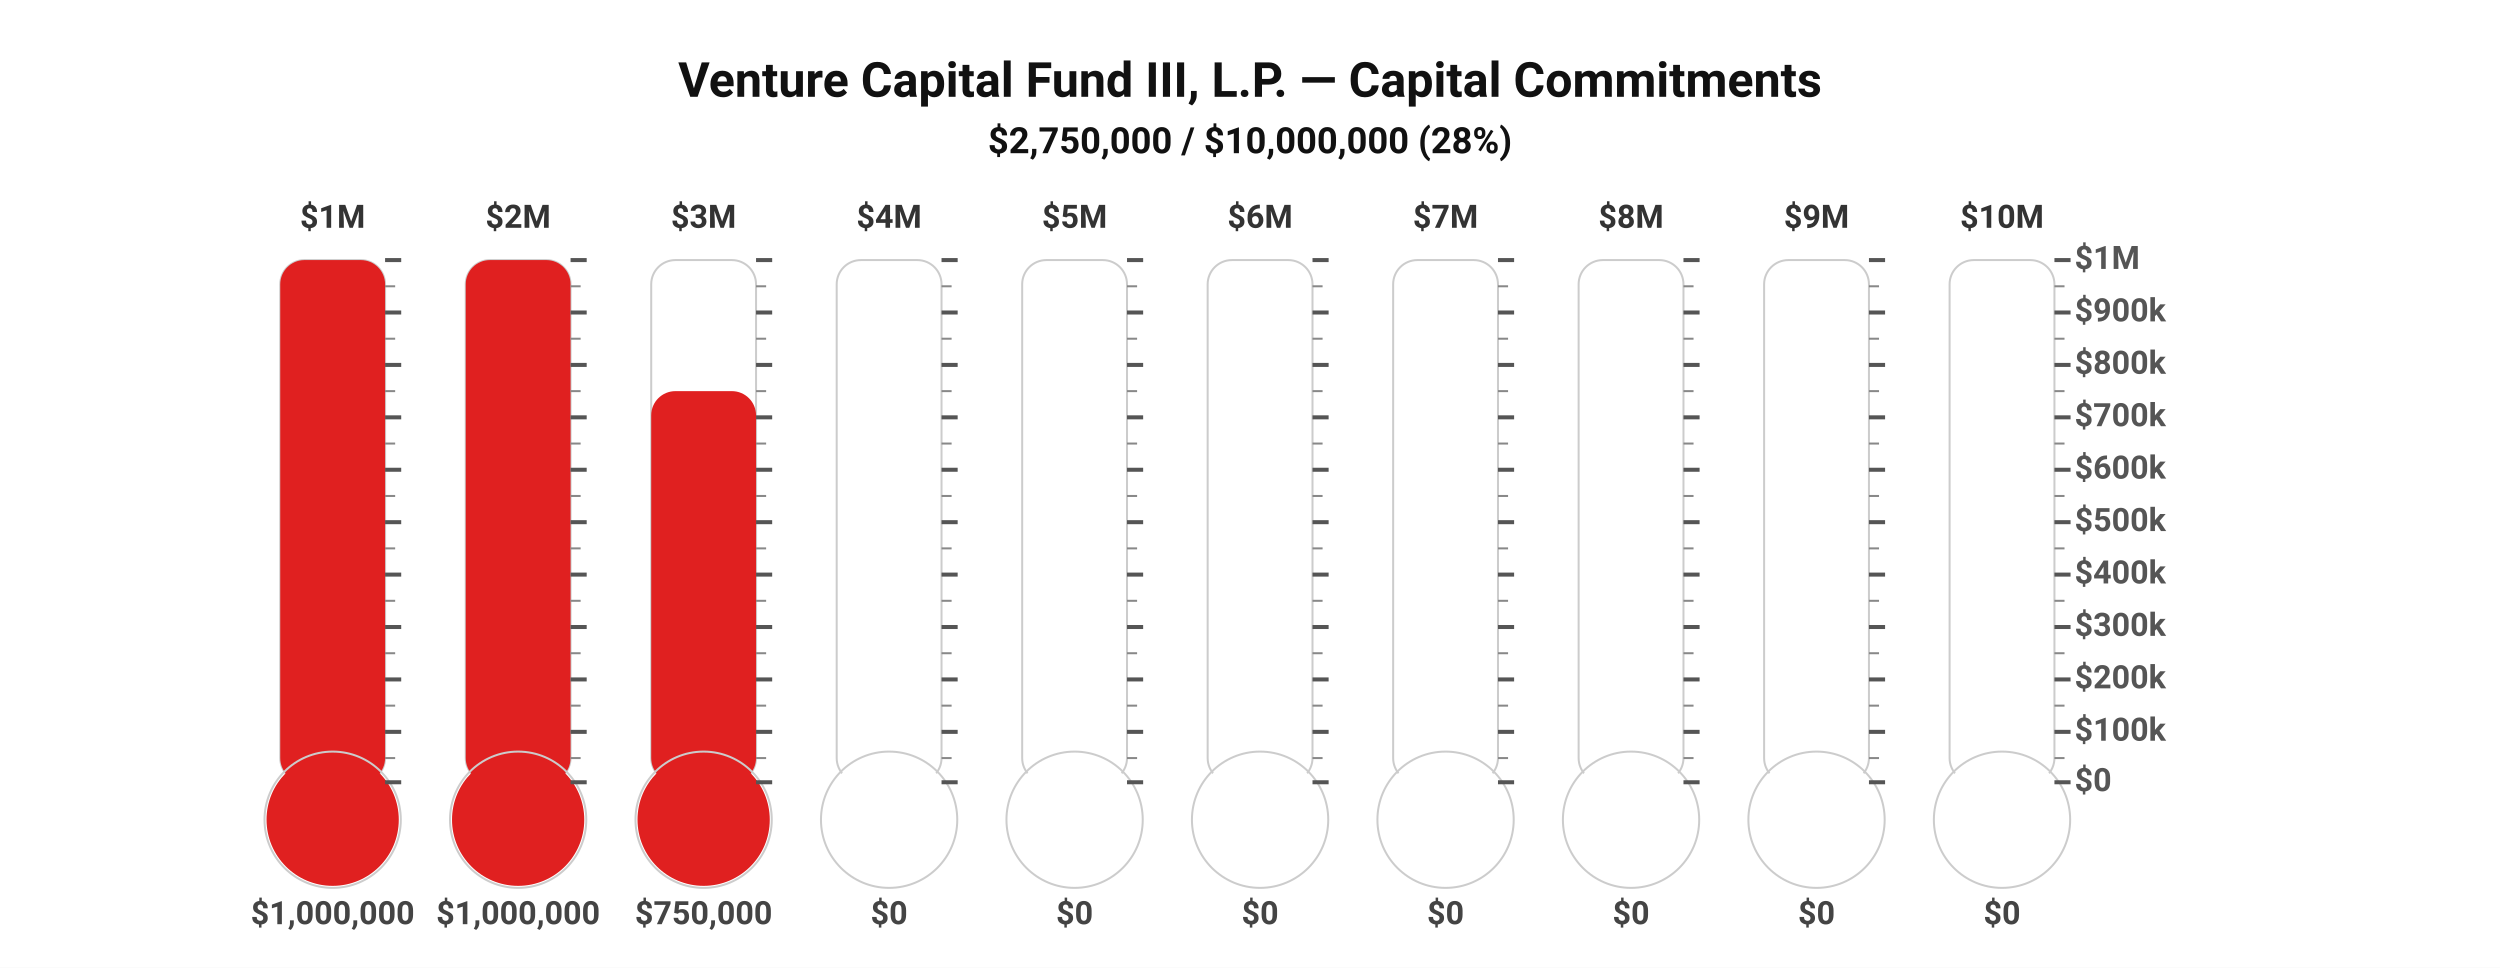
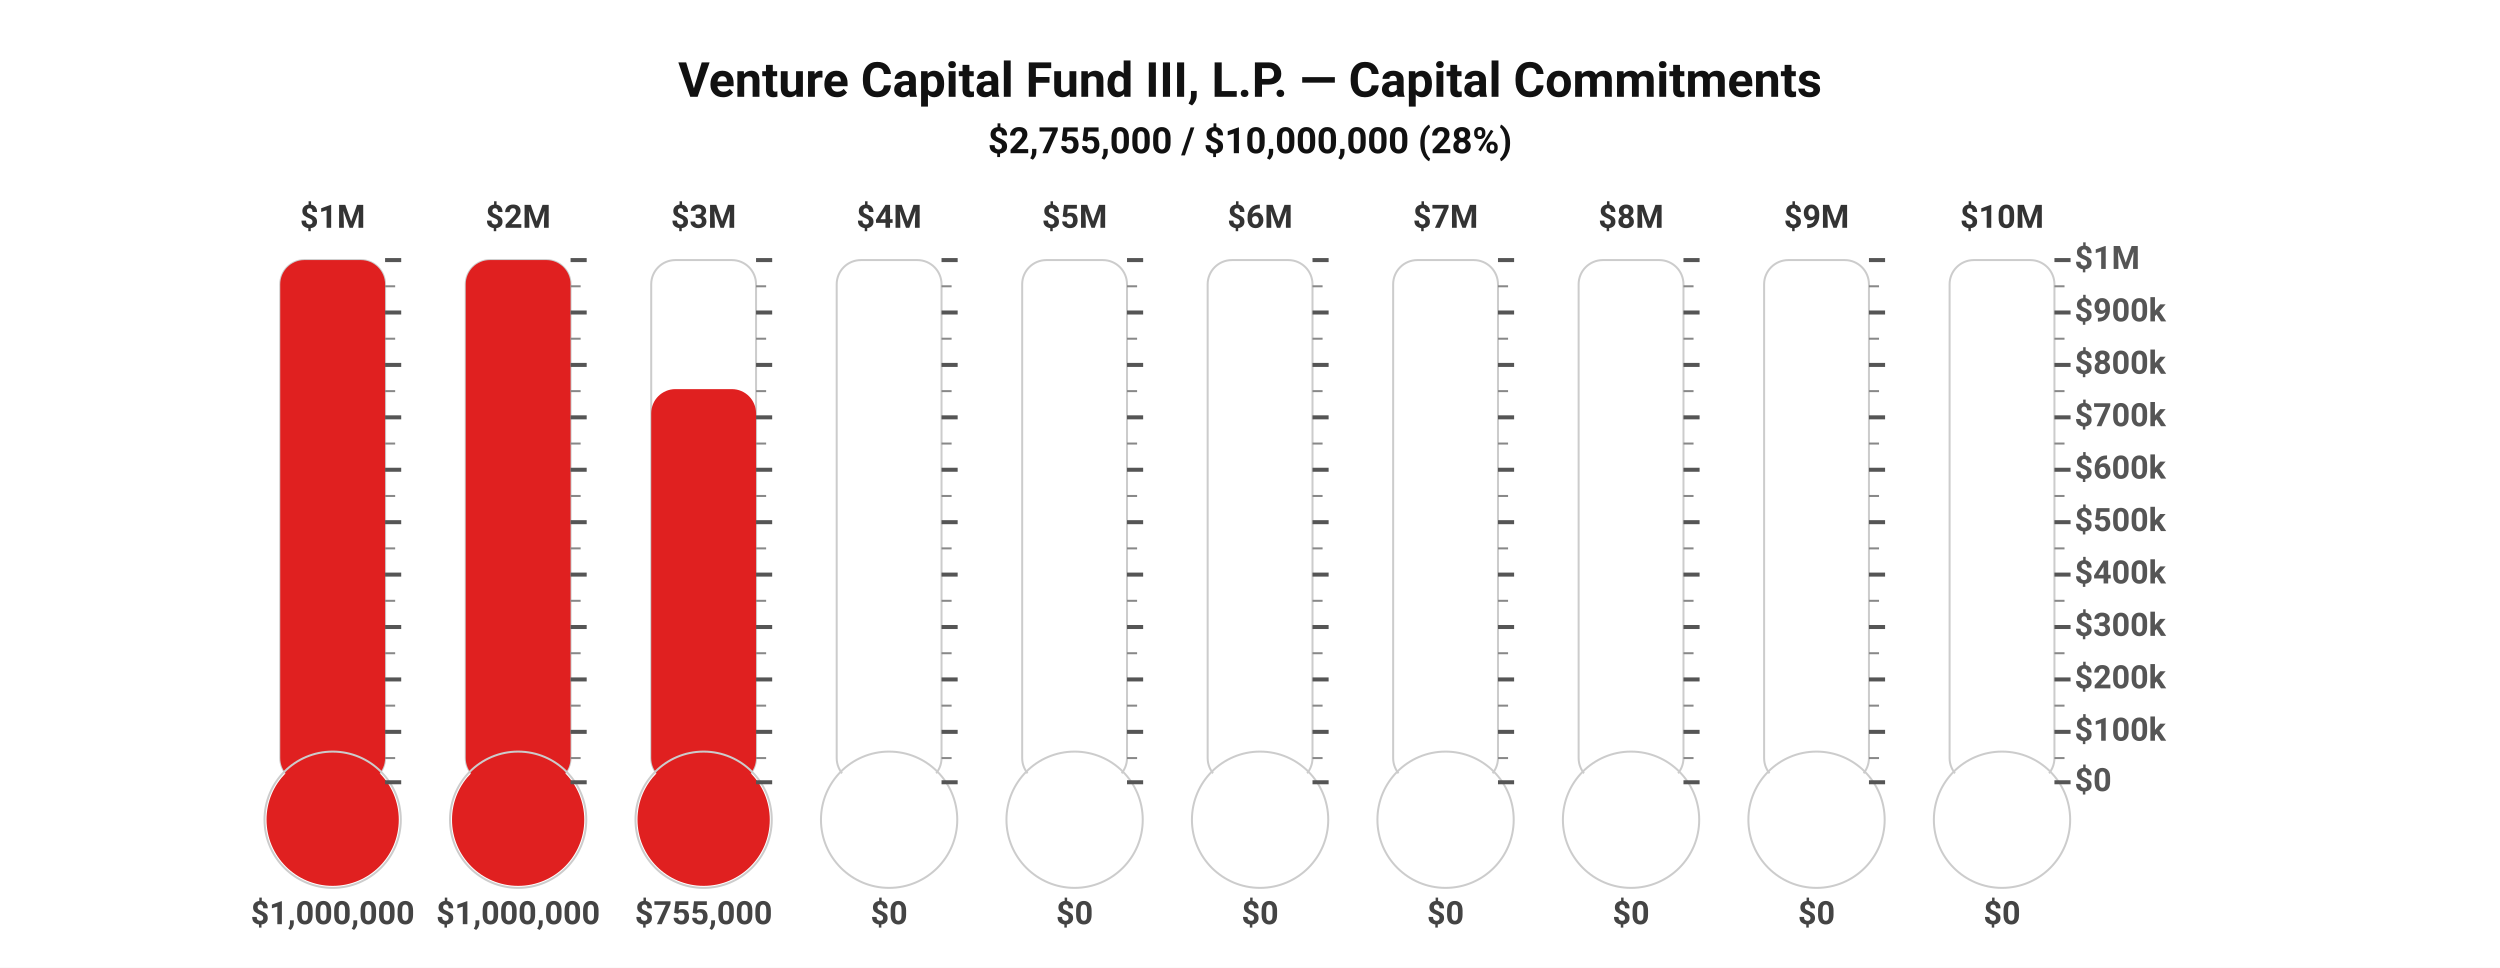
<svg xmlns="http://www.w3.org/2000/svg" width="1240" height="480" viewBox="0 0 1240 480">
  <defs>
    <style>
            .title{font:700 24px system-ui,-apple-system,Segoe UI,Roboto,sans-serif;fill:#111}
            .label{font:600 16px system-ui,-apple-system,Segoe UI,Roboto,sans-serif;fill:#222}
            .value{font:700 18px system-ui,-apple-system,Segoe UI,Roboto,sans-serif;fill:#111}
            .tickMajor{stroke:#555}
            .tickMinor{stroke:#888}
            .tube{fill:#ffffff;stroke:#ccc}
            .segLbl{font:600 16px system-ui,-apple-system,Segoe UI,Roboto,sans-serif;fill:#444}
            .topLbl{font:700 16px system-ui,-apple-system,Segoe UI,Roboto,sans-serif;fill:#333}
            .tickLbl{font:600 16px system-ui,-apple-system,Segoe UI,Roboto,sans-serif;fill:#555}
        </style>
  </defs>
  <rect x="0" y="0" width="1240" height="480" fill="#ffffff" />
  <text x="620.0" y="48" class="title" text-anchor="middle">Venture Capital Fund III, L.P. — Capital Commitments</text>
-   <text x="620.0" y="76" class="value" text-anchor="middle">$2,750,000 / $10,000,000 (28%)</text>
+   <text x="620.0" y="76" class="value" text-anchor="middle">$2,755,000 / $10,000,000 (28%)</text>
  <text x="165.0" y="113" class="topLbl" text-anchor="middle">$1M</text>
  <rect x="139" y="129" rx="12" ry="12" width="52" height="259" class="tube" />
  <clipPath id="clipFill0">
    <rect x="139" y="129" width="52" height="259" rx="12" ry="12" />
  </clipPath>
  <rect x="139" y="129" rx="12" ry="12" width="52" height="259" fill="#e02020" clip-path="url(#clipFill0)" />
  <circle cx="165.0" cy="406.59" r="32.8" style="fill:#e02020" />
  <circle cx="165.0" cy="406.59" r="33.8" fill="none" stroke="#ccc" stroke-width="1" />
  <line x1="191" y1="388" x2="199" y2="388" class="tickMajor" stroke-width="2" />
  <line x1="191" y1="363" x2="199" y2="363" class="tickMajor" stroke-width="2" />
  <line x1="191" y1="337" x2="199" y2="337" class="tickMajor" stroke-width="2" />
  <line x1="191" y1="311" x2="199" y2="311" class="tickMajor" stroke-width="2" />
  <line x1="191" y1="285" x2="199" y2="285" class="tickMajor" stroke-width="2" />
  <line x1="191" y1="259" x2="199" y2="259" class="tickMajor" stroke-width="2" />
  <line x1="191" y1="233" x2="199" y2="233" class="tickMajor" stroke-width="2" />
  <line x1="191" y1="207" x2="199" y2="207" class="tickMajor" stroke-width="2" />
  <line x1="191" y1="181" x2="199" y2="181" class="tickMajor" stroke-width="2" />
  <line x1="191" y1="155" x2="199" y2="155" class="tickMajor" stroke-width="2" />
  <line x1="191" y1="129" x2="199" y2="129" class="tickMajor" stroke-width="2" />
  <line x1="191" y1="376" x2="196" y2="376" class="tickMinor" stroke-width="1" />
  <line x1="191" y1="350" x2="196" y2="350" class="tickMinor" stroke-width="1" />
  <line x1="191" y1="324" x2="196" y2="324" class="tickMinor" stroke-width="1" />
  <line x1="191" y1="298" x2="196" y2="298" class="tickMinor" stroke-width="1" />
  <line x1="191" y1="272" x2="196" y2="272" class="tickMinor" stroke-width="1" />
  <line x1="191" y1="246" x2="196" y2="246" class="tickMinor" stroke-width="1" />
  <line x1="191" y1="220" x2="196" y2="220" class="tickMinor" stroke-width="1" />
  <line x1="191" y1="194" x2="196" y2="194" class="tickMinor" stroke-width="1" />
  <line x1="191" y1="168" x2="196" y2="168" class="tickMinor" stroke-width="1" />
  <line x1="191" y1="142" x2="196" y2="142" class="tickMinor" stroke-width="1" />
  <text x="165.0" y="458.39" class="segLbl" text-anchor="middle">$1,000,000</text>
  <text x="257.0" y="113" class="topLbl" text-anchor="middle">$2M</text>
  <rect x="231" y="129" rx="12" ry="12" width="52" height="259" class="tube" />
  <clipPath id="clipFill1">
    <rect x="231" y="129" width="52" height="259" rx="12" ry="12" />
  </clipPath>
  <rect x="231" y="129" rx="12" ry="12" width="52" height="259" fill="#e02020" clip-path="url(#clipFill1)" />
  <circle cx="257.0" cy="406.59" r="32.8" style="fill:#e02020" />
  <circle cx="257.0" cy="406.59" r="33.8" fill="none" stroke="#ccc" stroke-width="1" />
  <line x1="283" y1="388" x2="291" y2="388" class="tickMajor" stroke-width="2" />
  <line x1="283" y1="363" x2="291" y2="363" class="tickMajor" stroke-width="2" />
  <line x1="283" y1="337" x2="291" y2="337" class="tickMajor" stroke-width="2" />
  <line x1="283" y1="311" x2="291" y2="311" class="tickMajor" stroke-width="2" />
  <line x1="283" y1="285" x2="291" y2="285" class="tickMajor" stroke-width="2" />
  <line x1="283" y1="259" x2="291" y2="259" class="tickMajor" stroke-width="2" />
  <line x1="283" y1="233" x2="291" y2="233" class="tickMajor" stroke-width="2" />
  <line x1="283" y1="207" x2="291" y2="207" class="tickMajor" stroke-width="2" />
  <line x1="283" y1="181" x2="291" y2="181" class="tickMajor" stroke-width="2" />
  <line x1="283" y1="155" x2="291" y2="155" class="tickMajor" stroke-width="2" />
  <line x1="283" y1="129" x2="291" y2="129" class="tickMajor" stroke-width="2" />
  <line x1="283" y1="376" x2="288" y2="376" class="tickMinor" stroke-width="1" />
  <line x1="283" y1="350" x2="288" y2="350" class="tickMinor" stroke-width="1" />
  <line x1="283" y1="324" x2="288" y2="324" class="tickMinor" stroke-width="1" />
  <line x1="283" y1="298" x2="288" y2="298" class="tickMinor" stroke-width="1" />
  <line x1="283" y1="272" x2="288" y2="272" class="tickMinor" stroke-width="1" />
  <line x1="283" y1="246" x2="288" y2="246" class="tickMinor" stroke-width="1" />
  <line x1="283" y1="220" x2="288" y2="220" class="tickMinor" stroke-width="1" />
  <line x1="283" y1="194" x2="288" y2="194" class="tickMinor" stroke-width="1" />
  <line x1="283" y1="168" x2="288" y2="168" class="tickMinor" stroke-width="1" />
  <line x1="283" y1="142" x2="288" y2="142" class="tickMinor" stroke-width="1" />
  <text x="257.0" y="458.39" class="segLbl" text-anchor="middle">$1,000,000</text>
  <text x="349.0" y="113" class="topLbl" text-anchor="middle">$3M</text>
  <rect x="323" y="129" rx="12" ry="12" width="52" height="259" class="tube" />
  <clipPath id="clipFill2">
-     <rect x="323" y="194" width="52" height="194" rx="12" ry="12" />
+     <rect x="323" y="193" width="52" height="195" rx="12" ry="12" />
  </clipPath>
  <rect x="323" y="129" rx="12" ry="12" width="52" height="259" fill="#e02020" clip-path="url(#clipFill2)" />
  <circle cx="349.0" cy="406.59" r="32.8" style="fill:#e02020" />
  <circle cx="349.0" cy="406.59" r="33.8" fill="none" stroke="#ccc" stroke-width="1" />
  <line x1="375" y1="388" x2="383" y2="388" class="tickMajor" stroke-width="2" />
  <line x1="375" y1="363" x2="383" y2="363" class="tickMajor" stroke-width="2" />
  <line x1="375" y1="337" x2="383" y2="337" class="tickMajor" stroke-width="2" />
  <line x1="375" y1="311" x2="383" y2="311" class="tickMajor" stroke-width="2" />
  <line x1="375" y1="285" x2="383" y2="285" class="tickMajor" stroke-width="2" />
  <line x1="375" y1="259" x2="383" y2="259" class="tickMajor" stroke-width="2" />
  <line x1="375" y1="233" x2="383" y2="233" class="tickMajor" stroke-width="2" />
  <line x1="375" y1="207" x2="383" y2="207" class="tickMajor" stroke-width="2" />
  <line x1="375" y1="181" x2="383" y2="181" class="tickMajor" stroke-width="2" />
  <line x1="375" y1="155" x2="383" y2="155" class="tickMajor" stroke-width="2" />
  <line x1="375" y1="129" x2="383" y2="129" class="tickMajor" stroke-width="2" />
  <line x1="375" y1="376" x2="380" y2="376" class="tickMinor" stroke-width="1" />
  <line x1="375" y1="350" x2="380" y2="350" class="tickMinor" stroke-width="1" />
  <line x1="375" y1="324" x2="380" y2="324" class="tickMinor" stroke-width="1" />
  <line x1="375" y1="298" x2="380" y2="298" class="tickMinor" stroke-width="1" />
  <line x1="375" y1="272" x2="380" y2="272" class="tickMinor" stroke-width="1" />
  <line x1="375" y1="246" x2="380" y2="246" class="tickMinor" stroke-width="1" />
  <line x1="375" y1="220" x2="380" y2="220" class="tickMinor" stroke-width="1" />
  <line x1="375" y1="194" x2="380" y2="194" class="tickMinor" stroke-width="1" />
  <line x1="375" y1="168" x2="380" y2="168" class="tickMinor" stroke-width="1" />
  <line x1="375" y1="142" x2="380" y2="142" class="tickMinor" stroke-width="1" />
-   <text x="349.0" y="458.39" class="segLbl" text-anchor="middle">$750,000</text>
+   <text x="349.0" y="458.39" class="segLbl" text-anchor="middle">$755,000</text>
  <text x="441.0" y="113" class="topLbl" text-anchor="middle">$4M</text>
  <rect x="415" y="129" rx="12" ry="12" width="52" height="259" class="tube" />
  <clipPath id="clipFill3">
    <rect x="415" y="388" width="52" height="0" rx="12" ry="12" />
  </clipPath>
  <rect x="415" y="129" rx="12" ry="12" width="52" height="259" fill="#e02020" clip-path="url(#clipFill3)" />
  <circle cx="441.0" cy="406.59" r="32.8" style="fill:#ffffff" />
  <circle cx="441.0" cy="406.59" r="33.8" fill="none" stroke="#ccc" stroke-width="1" />
  <line x1="467" y1="388" x2="475" y2="388" class="tickMajor" stroke-width="2" />
  <line x1="467" y1="363" x2="475" y2="363" class="tickMajor" stroke-width="2" />
  <line x1="467" y1="337" x2="475" y2="337" class="tickMajor" stroke-width="2" />
  <line x1="467" y1="311" x2="475" y2="311" class="tickMajor" stroke-width="2" />
  <line x1="467" y1="285" x2="475" y2="285" class="tickMajor" stroke-width="2" />
  <line x1="467" y1="259" x2="475" y2="259" class="tickMajor" stroke-width="2" />
  <line x1="467" y1="233" x2="475" y2="233" class="tickMajor" stroke-width="2" />
  <line x1="467" y1="207" x2="475" y2="207" class="tickMajor" stroke-width="2" />
  <line x1="467" y1="181" x2="475" y2="181" class="tickMajor" stroke-width="2" />
  <line x1="467" y1="155" x2="475" y2="155" class="tickMajor" stroke-width="2" />
  <line x1="467" y1="129" x2="475" y2="129" class="tickMajor" stroke-width="2" />
  <line x1="467" y1="376" x2="472" y2="376" class="tickMinor" stroke-width="1" />
  <line x1="467" y1="350" x2="472" y2="350" class="tickMinor" stroke-width="1" />
  <line x1="467" y1="324" x2="472" y2="324" class="tickMinor" stroke-width="1" />
  <line x1="467" y1="298" x2="472" y2="298" class="tickMinor" stroke-width="1" />
  <line x1="467" y1="272" x2="472" y2="272" class="tickMinor" stroke-width="1" />
  <line x1="467" y1="246" x2="472" y2="246" class="tickMinor" stroke-width="1" />
  <line x1="467" y1="220" x2="472" y2="220" class="tickMinor" stroke-width="1" />
  <line x1="467" y1="194" x2="472" y2="194" class="tickMinor" stroke-width="1" />
  <line x1="467" y1="168" x2="472" y2="168" class="tickMinor" stroke-width="1" />
  <line x1="467" y1="142" x2="472" y2="142" class="tickMinor" stroke-width="1" />
  <text x="441.0" y="458.39" class="segLbl" text-anchor="middle">$0</text>
  <text x="533.0" y="113" class="topLbl" text-anchor="middle">$5M</text>
  <rect x="507" y="129" rx="12" ry="12" width="52" height="259" class="tube" />
  <clipPath id="clipFill4">
    <rect x="507" y="388" width="52" height="0" rx="12" ry="12" />
  </clipPath>
  <rect x="507" y="129" rx="12" ry="12" width="52" height="259" fill="#e02020" clip-path="url(#clipFill4)" />
  <circle cx="533.0" cy="406.59" r="32.8" style="fill:#ffffff" />
  <circle cx="533.0" cy="406.59" r="33.8" fill="none" stroke="#ccc" stroke-width="1" />
  <line x1="559" y1="388" x2="567" y2="388" class="tickMajor" stroke-width="2" />
  <line x1="559" y1="363" x2="567" y2="363" class="tickMajor" stroke-width="2" />
  <line x1="559" y1="337" x2="567" y2="337" class="tickMajor" stroke-width="2" />
  <line x1="559" y1="311" x2="567" y2="311" class="tickMajor" stroke-width="2" />
  <line x1="559" y1="285" x2="567" y2="285" class="tickMajor" stroke-width="2" />
  <line x1="559" y1="259" x2="567" y2="259" class="tickMajor" stroke-width="2" />
  <line x1="559" y1="233" x2="567" y2="233" class="tickMajor" stroke-width="2" />
  <line x1="559" y1="207" x2="567" y2="207" class="tickMajor" stroke-width="2" />
  <line x1="559" y1="181" x2="567" y2="181" class="tickMajor" stroke-width="2" />
  <line x1="559" y1="155" x2="567" y2="155" class="tickMajor" stroke-width="2" />
  <line x1="559" y1="129" x2="567" y2="129" class="tickMajor" stroke-width="2" />
  <line x1="559" y1="376" x2="564" y2="376" class="tickMinor" stroke-width="1" />
  <line x1="559" y1="350" x2="564" y2="350" class="tickMinor" stroke-width="1" />
  <line x1="559" y1="324" x2="564" y2="324" class="tickMinor" stroke-width="1" />
  <line x1="559" y1="298" x2="564" y2="298" class="tickMinor" stroke-width="1" />
  <line x1="559" y1="272" x2="564" y2="272" class="tickMinor" stroke-width="1" />
  <line x1="559" y1="246" x2="564" y2="246" class="tickMinor" stroke-width="1" />
  <line x1="559" y1="220" x2="564" y2="220" class="tickMinor" stroke-width="1" />
  <line x1="559" y1="194" x2="564" y2="194" class="tickMinor" stroke-width="1" />
  <line x1="559" y1="168" x2="564" y2="168" class="tickMinor" stroke-width="1" />
  <line x1="559" y1="142" x2="564" y2="142" class="tickMinor" stroke-width="1" />
  <text x="533.0" y="458.39" class="segLbl" text-anchor="middle">$0</text>
  <text x="625.0" y="113" class="topLbl" text-anchor="middle">$6M</text>
  <rect x="599" y="129" rx="12" ry="12" width="52" height="259" class="tube" />
  <clipPath id="clipFill5">
    <rect x="599" y="388" width="52" height="0" rx="12" ry="12" />
  </clipPath>
  <rect x="599" y="129" rx="12" ry="12" width="52" height="259" fill="#e02020" clip-path="url(#clipFill5)" />
  <circle cx="625.0" cy="406.59" r="32.8" style="fill:#ffffff" />
  <circle cx="625.0" cy="406.59" r="33.8" fill="none" stroke="#ccc" stroke-width="1" />
  <line x1="651" y1="388" x2="659" y2="388" class="tickMajor" stroke-width="2" />
  <line x1="651" y1="363" x2="659" y2="363" class="tickMajor" stroke-width="2" />
  <line x1="651" y1="337" x2="659" y2="337" class="tickMajor" stroke-width="2" />
  <line x1="651" y1="311" x2="659" y2="311" class="tickMajor" stroke-width="2" />
  <line x1="651" y1="285" x2="659" y2="285" class="tickMajor" stroke-width="2" />
  <line x1="651" y1="259" x2="659" y2="259" class="tickMajor" stroke-width="2" />
  <line x1="651" y1="233" x2="659" y2="233" class="tickMajor" stroke-width="2" />
  <line x1="651" y1="207" x2="659" y2="207" class="tickMajor" stroke-width="2" />
  <line x1="651" y1="181" x2="659" y2="181" class="tickMajor" stroke-width="2" />
  <line x1="651" y1="155" x2="659" y2="155" class="tickMajor" stroke-width="2" />
  <line x1="651" y1="129" x2="659" y2="129" class="tickMajor" stroke-width="2" />
  <line x1="651" y1="376" x2="656" y2="376" class="tickMinor" stroke-width="1" />
  <line x1="651" y1="350" x2="656" y2="350" class="tickMinor" stroke-width="1" />
  <line x1="651" y1="324" x2="656" y2="324" class="tickMinor" stroke-width="1" />
  <line x1="651" y1="298" x2="656" y2="298" class="tickMinor" stroke-width="1" />
  <line x1="651" y1="272" x2="656" y2="272" class="tickMinor" stroke-width="1" />
  <line x1="651" y1="246" x2="656" y2="246" class="tickMinor" stroke-width="1" />
  <line x1="651" y1="220" x2="656" y2="220" class="tickMinor" stroke-width="1" />
  <line x1="651" y1="194" x2="656" y2="194" class="tickMinor" stroke-width="1" />
  <line x1="651" y1="168" x2="656" y2="168" class="tickMinor" stroke-width="1" />
  <line x1="651" y1="142" x2="656" y2="142" class="tickMinor" stroke-width="1" />
  <text x="625.0" y="458.39" class="segLbl" text-anchor="middle">$0</text>
  <text x="717.0" y="113" class="topLbl" text-anchor="middle">$7M</text>
  <rect x="691" y="129" rx="12" ry="12" width="52" height="259" class="tube" />
  <clipPath id="clipFill6">
    <rect x="691" y="388" width="52" height="0" rx="12" ry="12" />
  </clipPath>
  <rect x="691" y="129" rx="12" ry="12" width="52" height="259" fill="#e02020" clip-path="url(#clipFill6)" />
  <circle cx="717.0" cy="406.59" r="32.8" style="fill:#ffffff" />
  <circle cx="717.0" cy="406.59" r="33.8" fill="none" stroke="#ccc" stroke-width="1" />
  <line x1="743" y1="388" x2="751" y2="388" class="tickMajor" stroke-width="2" />
  <line x1="743" y1="363" x2="751" y2="363" class="tickMajor" stroke-width="2" />
  <line x1="743" y1="337" x2="751" y2="337" class="tickMajor" stroke-width="2" />
  <line x1="743" y1="311" x2="751" y2="311" class="tickMajor" stroke-width="2" />
  <line x1="743" y1="285" x2="751" y2="285" class="tickMajor" stroke-width="2" />
  <line x1="743" y1="259" x2="751" y2="259" class="tickMajor" stroke-width="2" />
  <line x1="743" y1="233" x2="751" y2="233" class="tickMajor" stroke-width="2" />
  <line x1="743" y1="207" x2="751" y2="207" class="tickMajor" stroke-width="2" />
  <line x1="743" y1="181" x2="751" y2="181" class="tickMajor" stroke-width="2" />
  <line x1="743" y1="155" x2="751" y2="155" class="tickMajor" stroke-width="2" />
  <line x1="743" y1="129" x2="751" y2="129" class="tickMajor" stroke-width="2" />
  <line x1="743" y1="376" x2="748" y2="376" class="tickMinor" stroke-width="1" />
  <line x1="743" y1="350" x2="748" y2="350" class="tickMinor" stroke-width="1" />
  <line x1="743" y1="324" x2="748" y2="324" class="tickMinor" stroke-width="1" />
  <line x1="743" y1="298" x2="748" y2="298" class="tickMinor" stroke-width="1" />
  <line x1="743" y1="272" x2="748" y2="272" class="tickMinor" stroke-width="1" />
  <line x1="743" y1="246" x2="748" y2="246" class="tickMinor" stroke-width="1" />
  <line x1="743" y1="220" x2="748" y2="220" class="tickMinor" stroke-width="1" />
  <line x1="743" y1="194" x2="748" y2="194" class="tickMinor" stroke-width="1" />
  <line x1="743" y1="168" x2="748" y2="168" class="tickMinor" stroke-width="1" />
  <line x1="743" y1="142" x2="748" y2="142" class="tickMinor" stroke-width="1" />
  <text x="717.0" y="458.39" class="segLbl" text-anchor="middle">$0</text>
  <text x="809.0" y="113" class="topLbl" text-anchor="middle">$8M</text>
  <rect x="783" y="129" rx="12" ry="12" width="52" height="259" class="tube" />
  <clipPath id="clipFill7">
    <rect x="783" y="388" width="52" height="0" rx="12" ry="12" />
  </clipPath>
  <rect x="783" y="129" rx="12" ry="12" width="52" height="259" fill="#e02020" clip-path="url(#clipFill7)" />
  <circle cx="809.0" cy="406.59" r="32.8" style="fill:#ffffff" />
  <circle cx="809.0" cy="406.59" r="33.8" fill="none" stroke="#ccc" stroke-width="1" />
  <line x1="835" y1="388" x2="843" y2="388" class="tickMajor" stroke-width="2" />
  <line x1="835" y1="363" x2="843" y2="363" class="tickMajor" stroke-width="2" />
  <line x1="835" y1="337" x2="843" y2="337" class="tickMajor" stroke-width="2" />
  <line x1="835" y1="311" x2="843" y2="311" class="tickMajor" stroke-width="2" />
  <line x1="835" y1="285" x2="843" y2="285" class="tickMajor" stroke-width="2" />
  <line x1="835" y1="259" x2="843" y2="259" class="tickMajor" stroke-width="2" />
  <line x1="835" y1="233" x2="843" y2="233" class="tickMajor" stroke-width="2" />
  <line x1="835" y1="207" x2="843" y2="207" class="tickMajor" stroke-width="2" />
  <line x1="835" y1="181" x2="843" y2="181" class="tickMajor" stroke-width="2" />
  <line x1="835" y1="155" x2="843" y2="155" class="tickMajor" stroke-width="2" />
  <line x1="835" y1="129" x2="843" y2="129" class="tickMajor" stroke-width="2" />
  <line x1="835" y1="376" x2="840" y2="376" class="tickMinor" stroke-width="1" />
  <line x1="835" y1="350" x2="840" y2="350" class="tickMinor" stroke-width="1" />
  <line x1="835" y1="324" x2="840" y2="324" class="tickMinor" stroke-width="1" />
  <line x1="835" y1="298" x2="840" y2="298" class="tickMinor" stroke-width="1" />
  <line x1="835" y1="272" x2="840" y2="272" class="tickMinor" stroke-width="1" />
  <line x1="835" y1="246" x2="840" y2="246" class="tickMinor" stroke-width="1" />
  <line x1="835" y1="220" x2="840" y2="220" class="tickMinor" stroke-width="1" />
  <line x1="835" y1="194" x2="840" y2="194" class="tickMinor" stroke-width="1" />
  <line x1="835" y1="168" x2="840" y2="168" class="tickMinor" stroke-width="1" />
  <line x1="835" y1="142" x2="840" y2="142" class="tickMinor" stroke-width="1" />
  <text x="809.0" y="458.39" class="segLbl" text-anchor="middle">$0</text>
  <text x="901.0" y="113" class="topLbl" text-anchor="middle">$9M</text>
  <rect x="875" y="129" rx="12" ry="12" width="52" height="259" class="tube" />
  <clipPath id="clipFill8">
    <rect x="875" y="388" width="52" height="0" rx="12" ry="12" />
  </clipPath>
  <rect x="875" y="129" rx="12" ry="12" width="52" height="259" fill="#e02020" clip-path="url(#clipFill8)" />
  <circle cx="901.0" cy="406.59" r="32.8" style="fill:#ffffff" />
  <circle cx="901.0" cy="406.59" r="33.8" fill="none" stroke="#ccc" stroke-width="1" />
  <line x1="927" y1="388" x2="935" y2="388" class="tickMajor" stroke-width="2" />
  <line x1="927" y1="363" x2="935" y2="363" class="tickMajor" stroke-width="2" />
  <line x1="927" y1="337" x2="935" y2="337" class="tickMajor" stroke-width="2" />
  <line x1="927" y1="311" x2="935" y2="311" class="tickMajor" stroke-width="2" />
  <line x1="927" y1="285" x2="935" y2="285" class="tickMajor" stroke-width="2" />
  <line x1="927" y1="259" x2="935" y2="259" class="tickMajor" stroke-width="2" />
  <line x1="927" y1="233" x2="935" y2="233" class="tickMajor" stroke-width="2" />
  <line x1="927" y1="207" x2="935" y2="207" class="tickMajor" stroke-width="2" />
  <line x1="927" y1="181" x2="935" y2="181" class="tickMajor" stroke-width="2" />
  <line x1="927" y1="155" x2="935" y2="155" class="tickMajor" stroke-width="2" />
  <line x1="927" y1="129" x2="935" y2="129" class="tickMajor" stroke-width="2" />
  <line x1="927" y1="376" x2="932" y2="376" class="tickMinor" stroke-width="1" />
  <line x1="927" y1="350" x2="932" y2="350" class="tickMinor" stroke-width="1" />
  <line x1="927" y1="324" x2="932" y2="324" class="tickMinor" stroke-width="1" />
  <line x1="927" y1="298" x2="932" y2="298" class="tickMinor" stroke-width="1" />
  <line x1="927" y1="272" x2="932" y2="272" class="tickMinor" stroke-width="1" />
  <line x1="927" y1="246" x2="932" y2="246" class="tickMinor" stroke-width="1" />
  <line x1="927" y1="220" x2="932" y2="220" class="tickMinor" stroke-width="1" />
  <line x1="927" y1="194" x2="932" y2="194" class="tickMinor" stroke-width="1" />
  <line x1="927" y1="168" x2="932" y2="168" class="tickMinor" stroke-width="1" />
  <line x1="927" y1="142" x2="932" y2="142" class="tickMinor" stroke-width="1" />
  <text x="901.0" y="458.39" class="segLbl" text-anchor="middle">$0</text>
  <text x="993.0" y="113" class="topLbl" text-anchor="middle">$10M</text>
  <rect x="967" y="129" rx="12" ry="12" width="52" height="259" class="tube" />
  <clipPath id="clipFill9">
    <rect x="967" y="388" width="52" height="0" rx="12" ry="12" />
  </clipPath>
  <rect x="967" y="129" rx="12" ry="12" width="52" height="259" fill="#e02020" clip-path="url(#clipFill9)" />
  <circle cx="993.0" cy="406.59" r="32.8" style="fill:#ffffff" />
  <circle cx="993.0" cy="406.59" r="33.8" fill="none" stroke="#ccc" stroke-width="1" />
  <line x1="1019" y1="388" x2="1027" y2="388" class="tickMajor" stroke-width="2" />
  <line x1="1019" y1="363" x2="1027" y2="363" class="tickMajor" stroke-width="2" />
  <line x1="1019" y1="337" x2="1027" y2="337" class="tickMajor" stroke-width="2" />
  <line x1="1019" y1="311" x2="1027" y2="311" class="tickMajor" stroke-width="2" />
  <line x1="1019" y1="285" x2="1027" y2="285" class="tickMajor" stroke-width="2" />
  <line x1="1019" y1="259" x2="1027" y2="259" class="tickMajor" stroke-width="2" />
  <line x1="1019" y1="233" x2="1027" y2="233" class="tickMajor" stroke-width="2" />
  <line x1="1019" y1="207" x2="1027" y2="207" class="tickMajor" stroke-width="2" />
  <line x1="1019" y1="181" x2="1027" y2="181" class="tickMajor" stroke-width="2" />
  <line x1="1019" y1="155" x2="1027" y2="155" class="tickMajor" stroke-width="2" />
  <line x1="1019" y1="129" x2="1027" y2="129" class="tickMajor" stroke-width="2" />
  <line x1="1019" y1="376" x2="1024" y2="376" class="tickMinor" stroke-width="1" />
  <line x1="1019" y1="350" x2="1024" y2="350" class="tickMinor" stroke-width="1" />
  <line x1="1019" y1="324" x2="1024" y2="324" class="tickMinor" stroke-width="1" />
  <line x1="1019" y1="298" x2="1024" y2="298" class="tickMinor" stroke-width="1" />
  <line x1="1019" y1="272" x2="1024" y2="272" class="tickMinor" stroke-width="1" />
  <line x1="1019" y1="246" x2="1024" y2="246" class="tickMinor" stroke-width="1" />
  <line x1="1019" y1="220" x2="1024" y2="220" class="tickMinor" stroke-width="1" />
  <line x1="1019" y1="194" x2="1024" y2="194" class="tickMinor" stroke-width="1" />
  <line x1="1019" y1="168" x2="1024" y2="168" class="tickMinor" stroke-width="1" />
  <line x1="1019" y1="142" x2="1024" y2="142" class="tickMinor" stroke-width="1" />
  <text x="1029" y="388" class="tickLbl" dominant-baseline="middle">$0</text>
  <text x="1029" y="363" class="tickLbl" dominant-baseline="middle">$100k</text>
  <text x="1029" y="337" class="tickLbl" dominant-baseline="middle">$200k</text>
  <text x="1029" y="311" class="tickLbl" dominant-baseline="middle">$300k</text>
  <text x="1029" y="285" class="tickLbl" dominant-baseline="middle">$400k</text>
  <text x="1029" y="259" class="tickLbl" dominant-baseline="middle">$500k</text>
  <text x="1029" y="233" class="tickLbl" dominant-baseline="middle">$600k</text>
  <text x="1029" y="207" class="tickLbl" dominant-baseline="middle">$700k</text>
  <text x="1029" y="181" class="tickLbl" dominant-baseline="middle">$800k</text>
  <text x="1029" y="155" class="tickLbl" dominant-baseline="middle">$900k</text>
  <text x="1029" y="129" class="tickLbl" dominant-baseline="middle">$1M</text>
  <text x="993.0" y="458.39" class="segLbl" text-anchor="middle">$0</text>
</svg>
